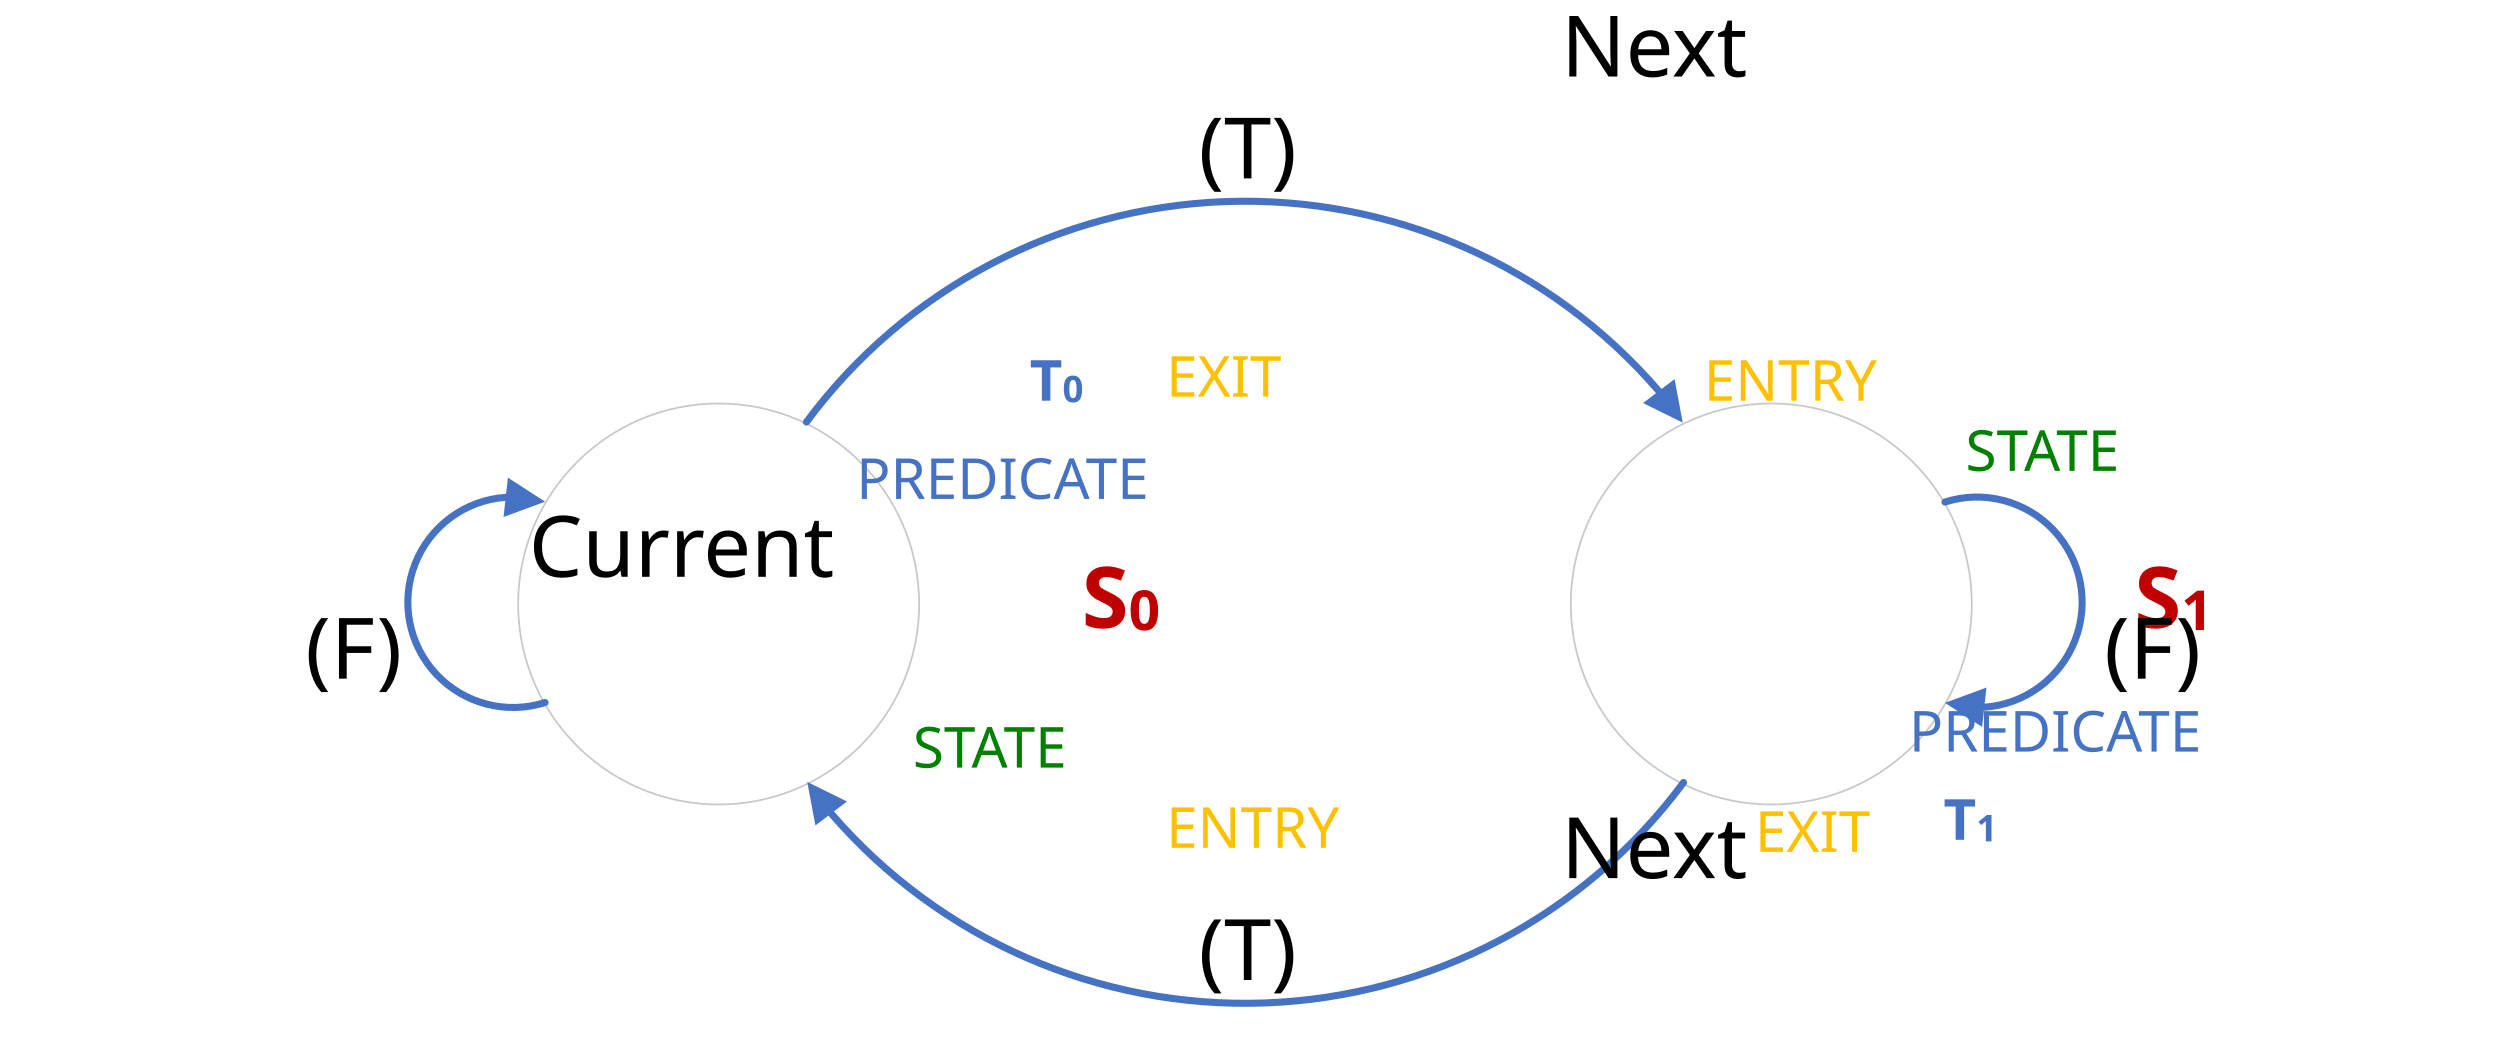
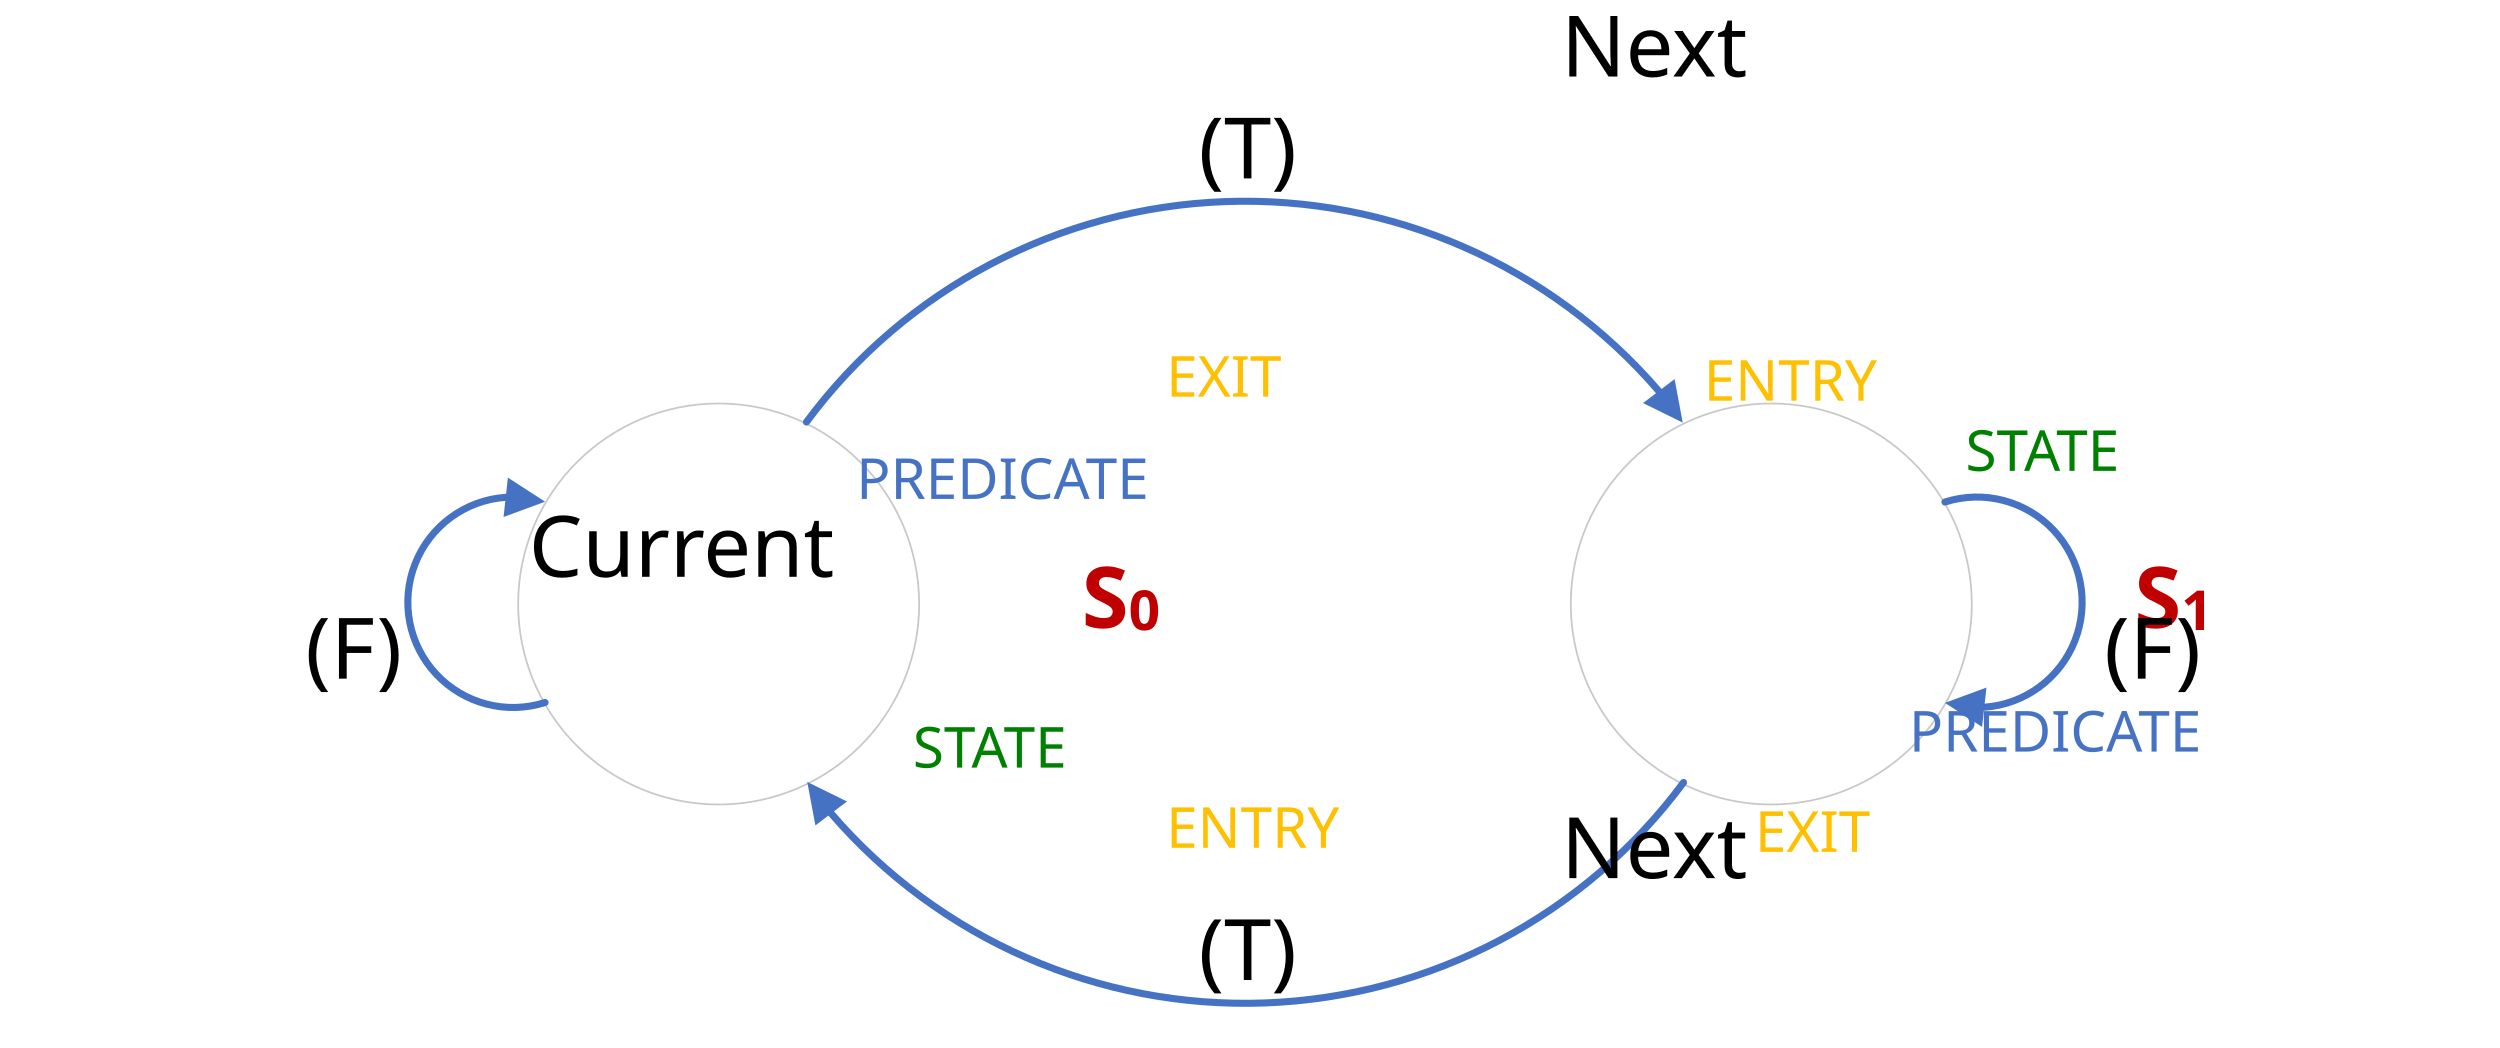
- <svg xmlns="http://www.w3.org/2000/svg" xmlns:ns1="http://schemas.microsoft.com/visio/2003/SVGExtensions/" xmlns:xlink="http://www.w3.org/1999/xlink" width="4.909in" height="2.057in" viewBox="0 0 353.413 148.102" xml:space="preserve" color-interpolation-filters="sRGB" class="st14">
+ <svg xmlns="http://www.w3.org/2000/svg" xmlns:ns1="http://schemas.microsoft.com/visio/2003/SVGExtensions/" xmlns:xlink="http://www.w3.org/1999/xlink" width="4.909in" height="2.057in" viewBox="0 0 353.413 148.102" xml:space="preserve" color-interpolation-filters="sRGB" class="st12">
  <ns1:documentProperties ns1:langID="1033" ns1:viewMarkup="false" />
  <style type="text/css">
	
		.st1 {fill:none;stroke:#c8c8c8;stroke-width:0.25}
		.st2 {fill:#c00000;font-family:Calibri;font-size:1em;font-weight:bold}
		.st3 {baseline-shift:-32.494%;font-size:0.65em}
		.st4 {marker-end:url(#mrkr4-14);stroke:#4672c4;stroke-linecap:round;stroke-linejoin:round;stroke-width:1}
		.st5 {fill:#4672c4;fill-opacity:1;stroke:#4672c4;stroke-opacity:1;stroke-width:0.357}
		.st6 {fill:none;stroke:none;stroke-width:0.25}
		.st7 {fill:#000000;font-family:Calibri;font-size:1em}
		.st8 {font-size:1em}
		.st9 {fill:#ffc000;font-family:Calibri;font-size:0.667em}
		.st10 {fill:#008000;font-family:Calibri;font-size:0.667em}
		.st11 {fill:#4672c4;font-family:Calibri;font-size:0.667em}
- 		.st12 {fill:#4672c4;font-family:Calibri;font-size:0.667em;font-weight:bold}
- 		.st13 {baseline-shift:-32.494%;font-size:0.65em}
- 		.st14 {fill:none;fill-rule:evenodd;font-size:12px;overflow:visible;stroke-linecap:square;stroke-miterlimit:3}
+ 		.st12 {fill:none;fill-rule:evenodd;font-size:12px;overflow:visible;stroke-linecap:square;stroke-miterlimit:3}
	
	</style>
  <defs id="Markers">
    <g id="lend4">
      <path d="M 2 1 L 0 0 L 2 -1 L 2 1 " style="stroke:none" />
    </g>
    <marker id="mrkr4-14" class="st5" ns1:arrowType="4" ns1:arrowSize="1" ns1:setback="5.24" refX="-5.24" orient="auto" markerUnits="strokeWidth" overflow="visible">
      <use xlink:href="#lend4" transform="scale(-2.8,-2.8) " />
    </marker>
  </defs>
  <g ns1:mID="0" ns1:index="1" ns1:groupContext="foregroundPage">
    <ns1:pageProperties ns1:drawingScale="0.0393701" ns1:pageScale="0.0393701" ns1:drawingUnits="24" ns1:shadowOffsetX="8.50394" ns1:shadowOffsetY="-8.50394" />
    <ns1:layer ns1:name="Flowchart" ns1:index="0" />
    <ns1:layer ns1:name="Connector" ns1:index="1" />
    <g id="shape1-1" ns1:mID="1" ns1:groupContext="shape" ns1:layerMember="0" transform="translate(73.2421,-34.6074)">
      <ns1:custProps>
        <ns1:cp ns1:nameU="Cost" ns1:lbl="Cost" ns1:type="7" ns1:format="@" ns1:langID="1033" />
        <ns1:cp ns1:nameU="Duration" ns1:lbl="Duration" ns1:type="2" ns1:langID="1033" />
        <ns1:cp ns1:nameU="Resources" ns1:lbl="Resources" ns1:langID="1033" />
      </ns1:custProps>
      <ns1:userDefs>
        <ns1:ud ns1:nameU="visVersion" ns1:val="VT0(15):26" />
      </ns1:userDefs>
      <ns1:textBlock ns1:margins="rect(1,1,1,1)" ns1:tabSpace="42.5197" />
      <ns1:textRect cx="28.346" cy="119.755" width="56.7" height="56.693" />
      <path d="M0 119.76 A28.346 28.346 0 0 1 56.69 119.76 A28.346 28.346 0 1 1 0 119.76 Z" class="st1" />
      <text x="23.53" y="123.36" class="st2" ns1:langID="1033">
        <ns1:paragraph ns1:horizAlign="1" />
        <ns1:tabList />S<tspan dy="-0.284em" class="st3" ns1:baseFontSize="12">0</tspan>
      </text>
    </g>
    <g id="shape2-5" ns1:mID="2" ns1:groupContext="shape" ns1:layerMember="0" transform="translate(222.061,-34.6074)">
      <ns1:custProps>
        <ns1:cp ns1:nameU="Cost" ns1:lbl="Cost" ns1:type="7" ns1:format="@" ns1:langID="1033" />
        <ns1:cp ns1:nameU="Duration" ns1:lbl="Duration" ns1:type="2" ns1:langID="1033" />
        <ns1:cp ns1:nameU="Resources" ns1:lbl="Resources" ns1:langID="1033" />
      </ns1:custProps>
      <ns1:userDefs>
        <ns1:ud ns1:nameU="visVersion" ns1:val="VT0(15):26" />
      </ns1:userDefs>
      <ns1:textBlock ns1:margins="rect(1,1,1,1)" ns1:tabSpace="42.5197" />
      <ns1:textRect cx="28.346" cy="119.755" width="56.7" height="56.693" />
      <path d="M0 119.76 A28.346 28.346 0 0 1 56.69 119.76 A28.346 28.346 0 1 1 0 119.76 Z" class="st1" />
      <text x="23.53" y="123.36" class="st2" ns1:langID="1033">
        <ns1:paragraph ns1:horizAlign="1" />
        <ns1:tabList />S<tspan dy="-0.284em" class="st3" ns1:baseFontSize="12">1</tspan>
      </text>
    </g>
    <g id="shape14-9" ns1:mID="14" ns1:groupContext="shape" ns1:layerMember="1" transform="translate(101.589,-62.9539)">
      <ns1:userDefs>
        <ns1:ud ns1:nameU="ScaleFactor" ns1:val="VT0(1):26" />
        <ns1:ud ns1:nameU="visVersion" ns1:val="VT0(15):26" />
      </ns1:userDefs>
      <path d="M12.41 122.62 A77.178 77.178 0 0 1 132.91 118.24 L133.13 118.53" class="st4" />
    </g>
    <g id="shape17-15" ns1:mID="17" ns1:groupContext="shape" ns1:layerMember="1" transform="translate(250.407,233.249) rotate(180)">
      <ns1:userDefs>
        <ns1:ud ns1:nameU="ScaleFactor" ns1:val="VT0(1):26" />
        <ns1:ud ns1:nameU="visVersion" ns1:val="VT0(15):26" />
      </ns1:userDefs>
      <path d="M12.41 122.62 A77.178 77.178 0 0 1 132.91 118.24 L133.13 118.53" class="st4" />
    </g>
    <g id="shape18-20" ns1:mID="18" ns1:groupContext="shape" ns1:layerMember="1" transform="translate(101.589,233.249) rotate(180)">
      <ns1:userDefs>
        <ns1:ud ns1:nameU="ScaleFactor" ns1:val="VT0(1):26" />
        <ns1:ud ns1:nameU="visVersion" ns1:val="VT0(15):26" />
      </ns1:userDefs>
      <path d="M24.55 133.93 A14.875 14.875 0 1 1 30.11 162.94 L29.75 162.9" class="st4" />
    </g>
    <g id="shape20-25" ns1:mID="20" ns1:groupContext="shape" ns1:layerMember="1" transform="translate(250.407,-62.9539)">
      <ns1:userDefs>
        <ns1:ud ns1:nameU="ScaleFactor" ns1:val="VT0(1):26" />
        <ns1:ud ns1:nameU="visVersion" ns1:val="VT0(15):26" />
      </ns1:userDefs>
      <path d="M24.55 133.93 A14.875 14.875 0 1 1 30.11 162.94 L29.75 162.9" class="st4" />
    </g>
    <g id="shape23-30" ns1:mID="23" ns1:groupContext="shape" transform="translate(0.25,-48.7807)">
      <ns1:textBlock ns1:margins="rect(1,1,1,1)" ns1:tabSpace="42.5197" />
      <ns1:textRect cx="28.346" cy="133.928" width="56.7" height="28.346" />
      <rect x="0" y="119.755" width="56.693" height="28.346" class="st6" />
      <text x="18.33" y="130.33" class="st7" ns1:langID="1033">
        <ns1:paragraph ns1:horizAlign="2" />
        <ns1:tabList />Current<ns1:newlineChar />
        <tspan x="42.9" dy="1.2em" class="st8">(F)</tspan>
      </text>
    </g>
    <g id="shape25-34" ns1:mID="25" ns1:groupContext="shape" transform="translate(147.652,-119.505)">
      <ns1:textBlock ns1:margins="rect(1,1,1,1)" ns1:tabSpace="42.5197" />
      <ns1:textRect cx="28.346" cy="133.928" width="56.7" height="28.346" />
      <rect x="0" y="119.755" width="56.693" height="28.346" class="st6" />
      <text x="16.88" y="130.33" class="st7" ns1:langID="1033">
        <ns1:paragraph ns1:horizAlign="1" />
        <ns1:tabList />Next<ns1:newlineChar />
        <tspan x="21.78" dy="1.2em" class="st8">(T)</tspan>
      </text>
    </g>
    <g id="shape26-38" ns1:mID="26" ns1:groupContext="shape" transform="translate(147.652,-6.17869)">
      <ns1:textBlock ns1:margins="rect(1,1,1,1)" ns1:tabSpace="42.5197" />
      <ns1:textRect cx="28.346" cy="133.928" width="56.7" height="28.346" />
      <rect x="0" y="119.755" width="56.693" height="28.346" class="st6" />
      <text x="16.88" y="130.33" class="st7" ns1:langID="1033">
        <ns1:paragraph ns1:horizAlign="1" />
        <ns1:tabList />Next<ns1:newlineChar />
        <tspan x="21.78" dy="1.2em" class="st8">(T)</tspan>
      </text>
    </g>
    <g id="shape28-42" ns1:mID="28" ns1:groupContext="shape" transform="translate(126.392,-23.2689)">
      <ns1:textBlock ns1:margins="rect(1,1,1,1)" ns1:tabSpace="42.5197" />
      <ns1:textRect cx="20.303" cy="140.731" width="40.61" height="14.74" />
      <rect x="0" y="133.361" width="40.606" height="14.74" class="st6" />
      <text x="1" y="143.13" class="st9" ns1:langID="1033">
        <ns1:paragraph />
        <ns1:tabList />ENTRY</text>
    </g>
    <g id="shape29-45" ns1:mID="29" ns1:groupContext="shape" transform="translate(126.392,-87.0484)">
      <ns1:textBlock ns1:margins="rect(1,1,1,1)" ns1:tabSpace="42.5197" />
      <ns1:textRect cx="20.303" cy="140.731" width="40.61" height="14.74" />
      <rect x="0" y="133.361" width="40.606" height="14.74" class="st6" />
      <text x="1" y="143.13" class="st9" ns1:langID="1033">
        <ns1:paragraph />
        <ns1:tabList />EXIT</text>
    </g>
    <g id="shape30-48" ns1:mID="30" ns1:groupContext="shape" transform="translate(184.998,-22.7019)">
      <ns1:textBlock ns1:margins="rect(1,1,1,1)" ns1:tabSpace="42.5197" />
      <ns1:textRect cx="20.303" cy="140.731" width="40.61" height="14.74" />
      <rect x="0" y="133.361" width="40.606" height="14.74" class="st6" />
      <text x="25.63" y="143.13" class="st9" ns1:langID="1033">
        <ns1:paragraph ns1:horizAlign="2" />
        <ns1:tabList />EXIT</text>
    </g>
    <g id="shape31-51" ns1:mID="31" ns1:groupContext="shape" transform="translate(184.998,-86.4814)">
      <ns1:textBlock ns1:margins="rect(1,1,1,1)" ns1:tabSpace="42.5197" />
      <ns1:textRect cx="20.303" cy="140.731" width="40.61" height="14.74" />
      <rect x="0" y="133.361" width="40.606" height="14.74" class="st6" />
      <text x="18.4" y="143.13" class="st9" ns1:langID="1033">
        <ns1:paragraph ns1:horizAlign="2" />
        <ns1:tabList />ENTRY</text>
    </g>
    <g id="shape33-54" ns1:mID="33" ns1:groupContext="shape" transform="translate(73.2421,-34.6074)">
      <ns1:textBlock ns1:margins="rect(1,1,1,1)" ns1:tabSpace="42.5197" />
      <ns1:textRect cx="28.346" cy="140.731" width="56.7" height="14.74" />
      <rect x="0" y="133.361" width="56.693" height="14.74" class="st6" />
      <text x="18.34" y="143.13" class="st10" ns1:langID="1033">
        <ns1:paragraph ns1:horizAlign="1" />
        <ns1:tabList />STATE</text>
    </g>
    <g id="shape34-57" ns1:mID="34" ns1:groupContext="shape" transform="translate(73.2421,-72.5917)">
      <ns1:textBlock ns1:margins="rect(1,1,1,1)" ns1:tabSpace="42.5197" />
      <ns1:textRect cx="28.346" cy="140.731" width="56.7" height="14.74" />
      <rect x="0" y="133.361" width="56.693" height="14.74" class="st6" />
      <text x="10.34" y="143.13" class="st11" ns1:langID="1033">
        <ns1:paragraph ns1:horizAlign="1" />
        <ns1:tabList />PREDICATE</text>
    </g>
    <g id="shape35-60" ns1:mID="35" ns1:groupContext="shape" transform="translate(222.061,-36.8751)">
      <ns1:textBlock ns1:margins="rect(1,1,1,1)" ns1:tabSpace="42.5197" />
      <ns1:textRect cx="28.346" cy="140.731" width="56.7" height="14.74" />
      <rect x="0" y="133.361" width="56.693" height="14.74" class="st6" />
      <text x="10.34" y="143.13" class="st11" ns1:langID="1033">
        <ns1:paragraph ns1:horizAlign="1" />
        <ns1:tabList />PREDICATE</text>
    </g>
    <g id="shape36-63" ns1:mID="36" ns1:groupContext="shape" transform="translate(222.061,-76.5602)">
      <ns1:textBlock ns1:margins="rect(1,1,1,1)" ns1:tabSpace="42.5197" />
      <ns1:textRect cx="28.346" cy="140.731" width="56.7" height="14.74" />
      <rect x="0" y="133.361" width="56.693" height="14.74" class="st6" />
      <text x="18.34" y="143.13" class="st10" ns1:langID="1033">
        <ns1:paragraph ns1:horizAlign="1" />
        <ns1:tabList />STATE</text>
    </g>
    <g id="shape37-66" ns1:mID="37" ns1:groupContext="shape" transform="translate(296.471,-48.7807)">
      <ns1:textBlock ns1:margins="rect(1,1,1,1)" ns1:tabSpace="42.5197" />
      <ns1:textRect cx="28.346" cy="133.928" width="56.7" height="28.346" />
      <rect x="0" y="119.755" width="56.693" height="28.346" class="st6" />
      <text x="1" y="130.33" class="st7" ns1:langID="1033">
        <ns1:paragraph />
        <ns1:tabList />Current<ns1:newlineChar />
        <tspan x="1" dy="1.2em" class="st8">(F)</tspan>
      </text>
    </g>
-     <g id="shape38-70" ns1:mID="38" ns1:groupContext="shape" transform="translate(103.502,-86.4814)">
-       <ns1:textBlock ns1:margins="rect(1,1,1,1)" ns1:tabSpace="42.5197" />
-       <ns1:textRect cx="7.902" cy="140.731" width="15.81" height="14.74" />
-       <rect x="0" y="133.361" width="15.803" height="14.74" class="st6" />
-       <text x="4.6" y="143.13" class="st12" ns1:langID="1033">
-         <ns1:paragraph ns1:horizAlign="1" />
-         <ns1:tabList />T<tspan dy="-0.284em" class="st13" ns1:baseFontSize="8">0</tspan>
-       </text>
-     </g>
-     <g id="shape40-74" ns1:mID="40" ns1:groupContext="shape" transform="translate(232.691,-24.4027)">
-       <ns1:textBlock ns1:margins="rect(1,1,1,1)" ns1:tabSpace="42.5197" />
-       <ns1:textRect cx="7.902" cy="140.731" width="15.81" height="14.74" />
-       <rect x="0" y="133.361" width="15.803" height="14.74" class="st6" />
-       <text x="4.6" y="143.13" class="st12" ns1:langID="1033">
-         <ns1:paragraph ns1:horizAlign="1" />
-         <ns1:tabList />T<tspan dy="-0.284em" class="st13" ns1:baseFontSize="8">1</tspan>
-       </text>
-     </g>
  </g>
</svg>
